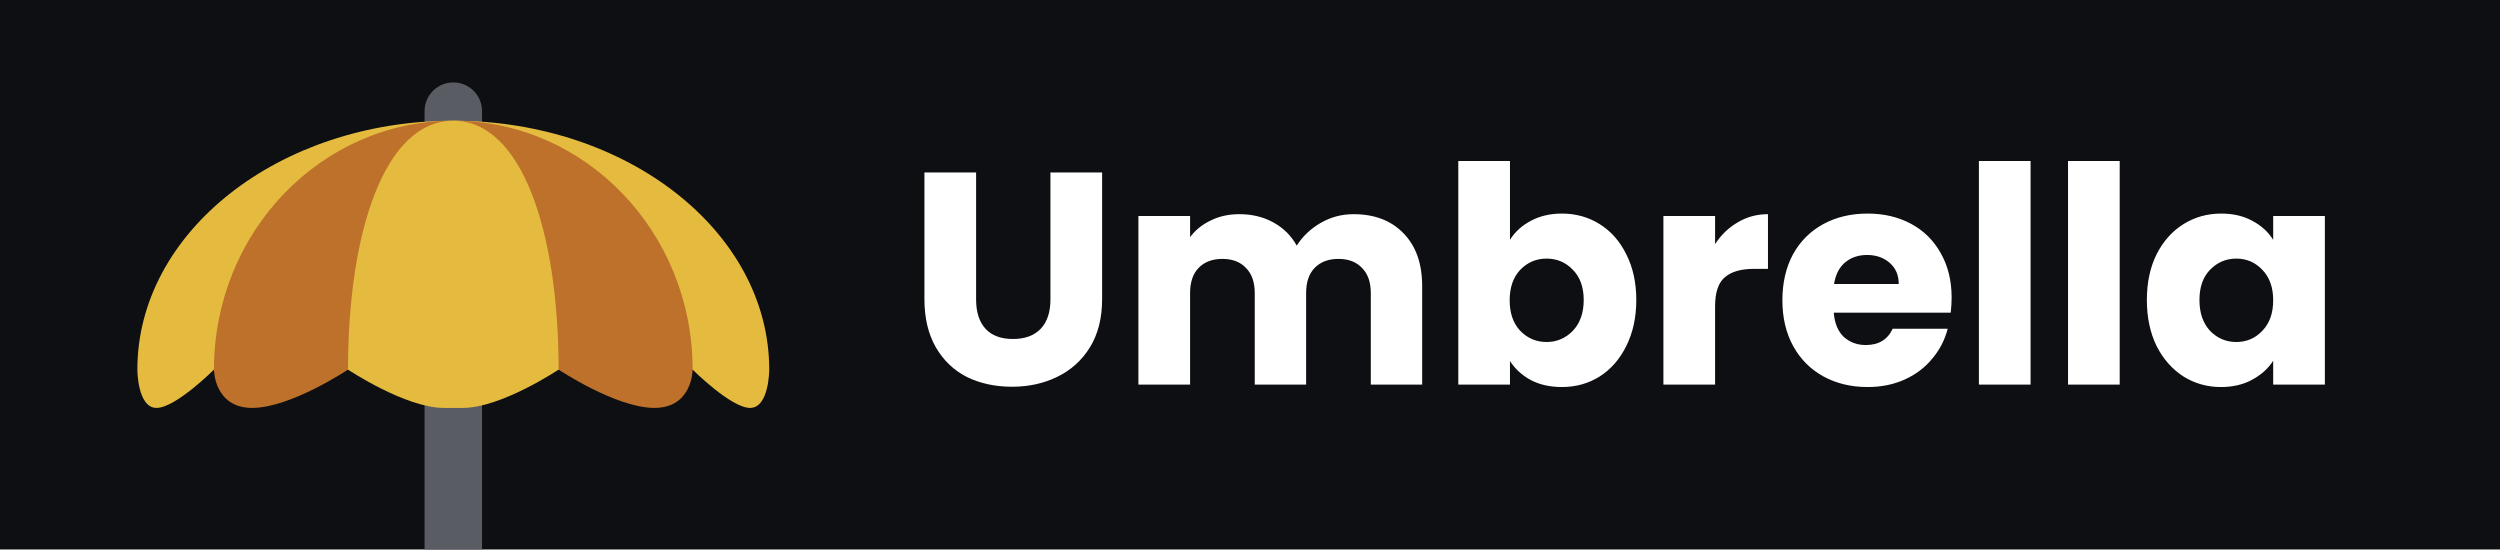
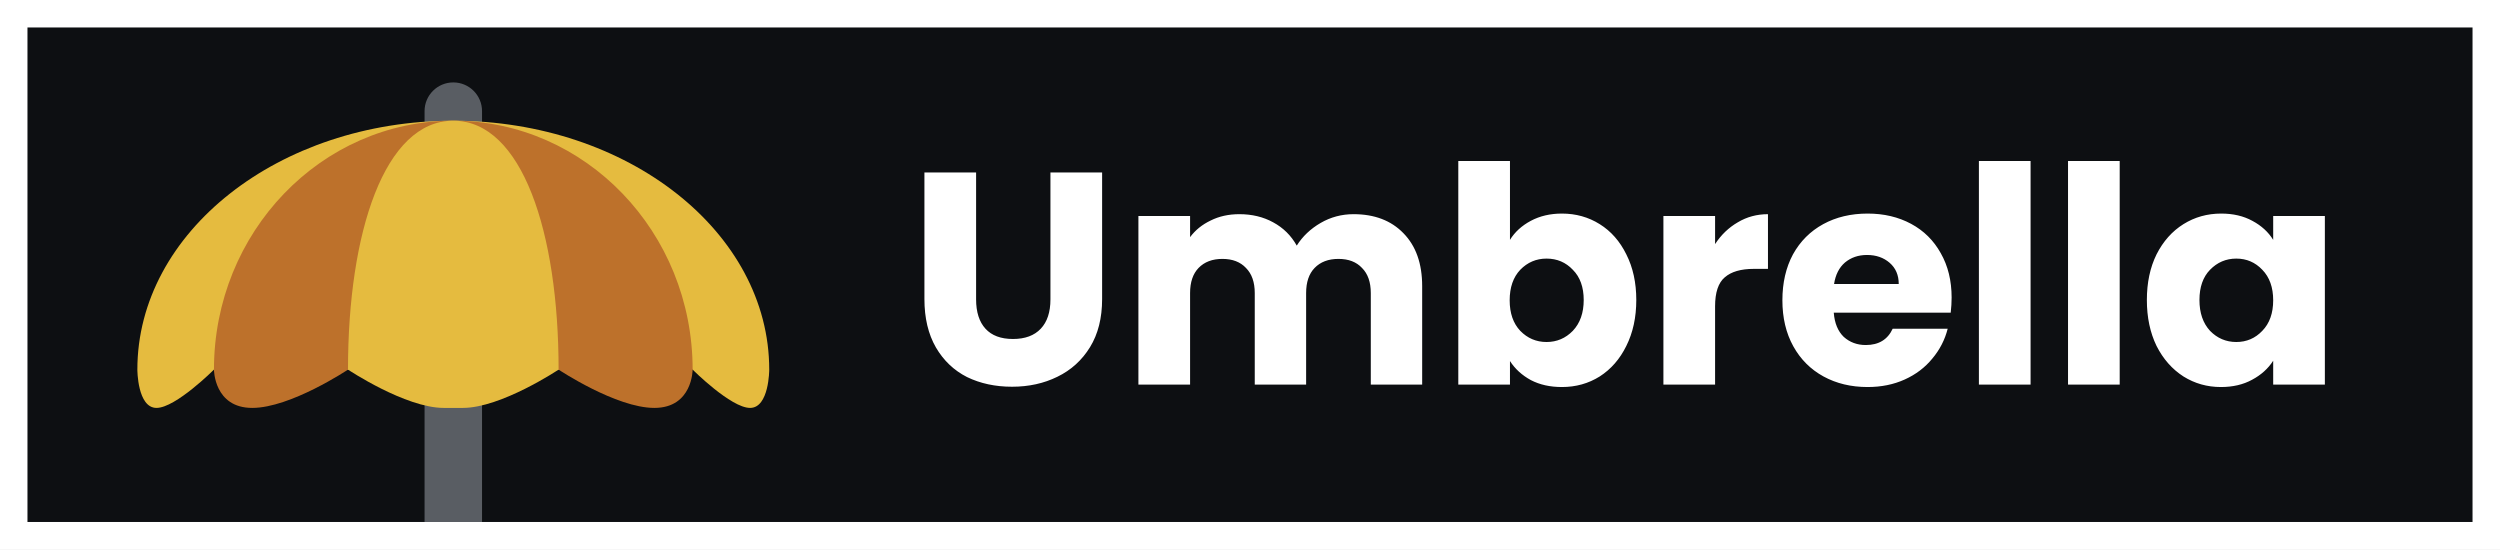
<svg xmlns="http://www.w3.org/2000/svg" width="91" height="20" viewBox="0 0 91 20" fill="none">
-   <rect width="91" height="20" fill="#0D0F12" />
+   <rect x="0.5" y="0.5" width="90" height="19" fill="#0D0F12" stroke="white" />
  <path d="M35.53 6.278V10.898C35.53 11.36 35.644 11.716 35.871 11.965C36.098 12.214 36.432 12.339 36.872 12.339C37.312 12.339 37.649 12.214 37.884 11.965C38.119 11.716 38.236 11.36 38.236 10.898V6.278H40.117V10.887C40.117 11.576 39.97 12.159 39.677 12.636C39.384 13.113 38.988 13.472 38.489 13.714C37.998 13.956 37.448 14.077 36.839 14.077C36.23 14.077 35.684 13.96 35.2 13.725C34.723 13.483 34.346 13.124 34.067 12.647C33.788 12.163 33.649 11.576 33.649 10.887V6.278H35.53ZM49.27 7.796C50.032 7.796 50.638 8.027 51.085 8.489C51.539 8.951 51.767 9.593 51.767 10.414V14H49.897V10.667C49.897 10.271 49.791 9.967 49.578 9.754C49.373 9.534 49.087 9.424 48.72 9.424C48.353 9.424 48.063 9.534 47.851 9.754C47.645 9.967 47.543 10.271 47.543 10.667V14H45.673V10.667C45.673 10.271 45.566 9.967 45.354 9.754C45.148 9.534 44.862 9.424 44.496 9.424C44.129 9.424 43.84 9.534 43.627 9.754C43.422 9.967 43.319 10.271 43.319 10.667V14H41.438V7.862H43.319V8.632C43.51 8.375 43.759 8.174 44.067 8.027C44.375 7.873 44.723 7.796 45.112 7.796C45.574 7.796 45.984 7.895 46.344 8.093C46.711 8.291 46.996 8.573 47.202 8.94C47.414 8.603 47.704 8.328 48.071 8.115C48.438 7.902 48.837 7.796 49.27 7.796ZM54.963 8.731C55.139 8.445 55.392 8.214 55.722 8.038C56.052 7.862 56.43 7.774 56.855 7.774C57.361 7.774 57.82 7.902 58.23 8.159C58.641 8.416 58.964 8.782 59.198 9.259C59.44 9.736 59.561 10.289 59.561 10.92C59.561 11.551 59.44 12.108 59.198 12.592C58.964 13.069 58.641 13.439 58.23 13.703C57.82 13.96 57.361 14.088 56.855 14.088C56.423 14.088 56.045 14.004 55.722 13.835C55.4 13.659 55.147 13.428 54.963 13.142V14H53.082V5.86H54.963V8.731ZM57.647 10.92C57.647 10.451 57.515 10.084 57.251 9.82C56.995 9.549 56.676 9.413 56.294 9.413C55.92 9.413 55.601 9.549 55.337 9.82C55.081 10.091 54.952 10.462 54.952 10.931C54.952 11.4 55.081 11.771 55.337 12.042C55.601 12.313 55.92 12.449 56.294 12.449C56.668 12.449 56.987 12.313 57.251 12.042C57.515 11.763 57.647 11.389 57.647 10.92ZM62.429 8.885C62.649 8.548 62.924 8.284 63.254 8.093C63.584 7.895 63.951 7.796 64.354 7.796V9.787H63.837C63.368 9.787 63.016 9.89 62.781 10.095C62.547 10.293 62.429 10.645 62.429 11.151V14H60.548V7.862H62.429V8.885ZM71.039 10.832C71.039 11.008 71.028 11.191 71.006 11.382H66.749C66.779 11.763 66.9 12.057 67.112 12.262C67.332 12.46 67.6 12.559 67.915 12.559C68.385 12.559 68.711 12.361 68.894 11.965H70.896C70.794 12.368 70.607 12.731 70.335 13.054C70.071 13.377 69.738 13.63 69.334 13.813C68.931 13.996 68.48 14.088 67.981 14.088C67.38 14.088 66.845 13.96 66.375 13.703C65.906 13.446 65.539 13.08 65.275 12.603C65.011 12.126 64.879 11.569 64.879 10.931C64.879 10.293 65.008 9.736 65.264 9.259C65.528 8.782 65.895 8.416 66.364 8.159C66.834 7.902 67.373 7.774 67.981 7.774C68.575 7.774 69.103 7.899 69.565 8.148C70.027 8.397 70.387 8.753 70.643 9.215C70.907 9.677 71.039 10.216 71.039 10.832ZM69.114 10.337C69.114 10.014 69.004 9.758 68.784 9.567C68.564 9.376 68.289 9.281 67.959 9.281C67.644 9.281 67.376 9.373 67.156 9.556C66.944 9.739 66.812 10 66.76 10.337H69.114ZM73.913 5.86V14H72.032V5.86H73.913ZM77.157 5.86V14H75.276V5.86H77.157ZM78.146 10.92C78.146 10.289 78.263 9.736 78.498 9.259C78.74 8.782 79.066 8.416 79.477 8.159C79.888 7.902 80.346 7.774 80.852 7.774C81.285 7.774 81.662 7.862 81.985 8.038C82.315 8.214 82.568 8.445 82.744 8.731V7.862H84.625V14H82.744V13.131C82.561 13.417 82.304 13.648 81.974 13.824C81.651 14 81.274 14.088 80.841 14.088C80.342 14.088 79.888 13.96 79.477 13.703C79.066 13.439 78.74 13.069 78.498 12.592C78.263 12.108 78.146 11.551 78.146 10.92ZM82.744 10.931C82.744 10.462 82.612 10.091 82.348 9.82C82.091 9.549 81.776 9.413 81.402 9.413C81.028 9.413 80.709 9.549 80.445 9.82C80.188 10.084 80.06 10.451 80.06 10.92C80.06 11.389 80.188 11.763 80.445 12.042C80.709 12.313 81.028 12.449 81.402 12.449C81.776 12.449 82.091 12.313 82.348 12.042C82.612 11.771 82.744 11.4 82.744 10.931Z" fill="white" />
-   <path d="M17.546 20V4.045C17.546 3.468 17.078 3 16.5 3C15.922 3 15.454 3.468 15.454 4.045V20H17.546Z" fill="#595D63" />
+   <path d="M17.546 19V4.045C17.546 3.468 17.078 3 16.5 3C15.922 3 15.454 3.468 15.454 4.045V19H17.546Z" fill="#595D63" />
  <path d="M16.5 4.394C10.149 4.394 5 8.45 5 13.454C5 13.454 5 14.848 5.697 14.848C6.394 14.848 7.788 13.454 7.788 13.454H25.212C25.212 13.454 26.606 14.848 27.303 14.848C28 14.848 28 13.454 28 13.454C28 8.45 22.852 4.394 16.5 4.394Z" fill="#E5BB3F" />
  <path d="M16.5 4.394C11.689 4.394 7.788 8.45 7.788 13.454C7.788 13.454 7.788 14.848 9.182 14.848C10.576 14.848 12.667 13.454 12.667 13.454H20.333C20.333 13.454 22.424 14.848 23.818 14.848C25.212 14.848 25.212 13.454 25.212 13.454C25.212 8.45 21.312 4.394 16.5 4.394Z" fill="#BD712B" />
  <path d="M16.5 4.394C13.998 4.394 12.667 8.45 12.667 13.454C12.667 13.454 14.758 14.848 16.151 14.848H16.849C18.242 14.848 20.333 13.454 20.333 13.454C20.333 8.45 19.002 4.394 16.5 4.394Z" fill="#E5BB3F" />
</svg>
